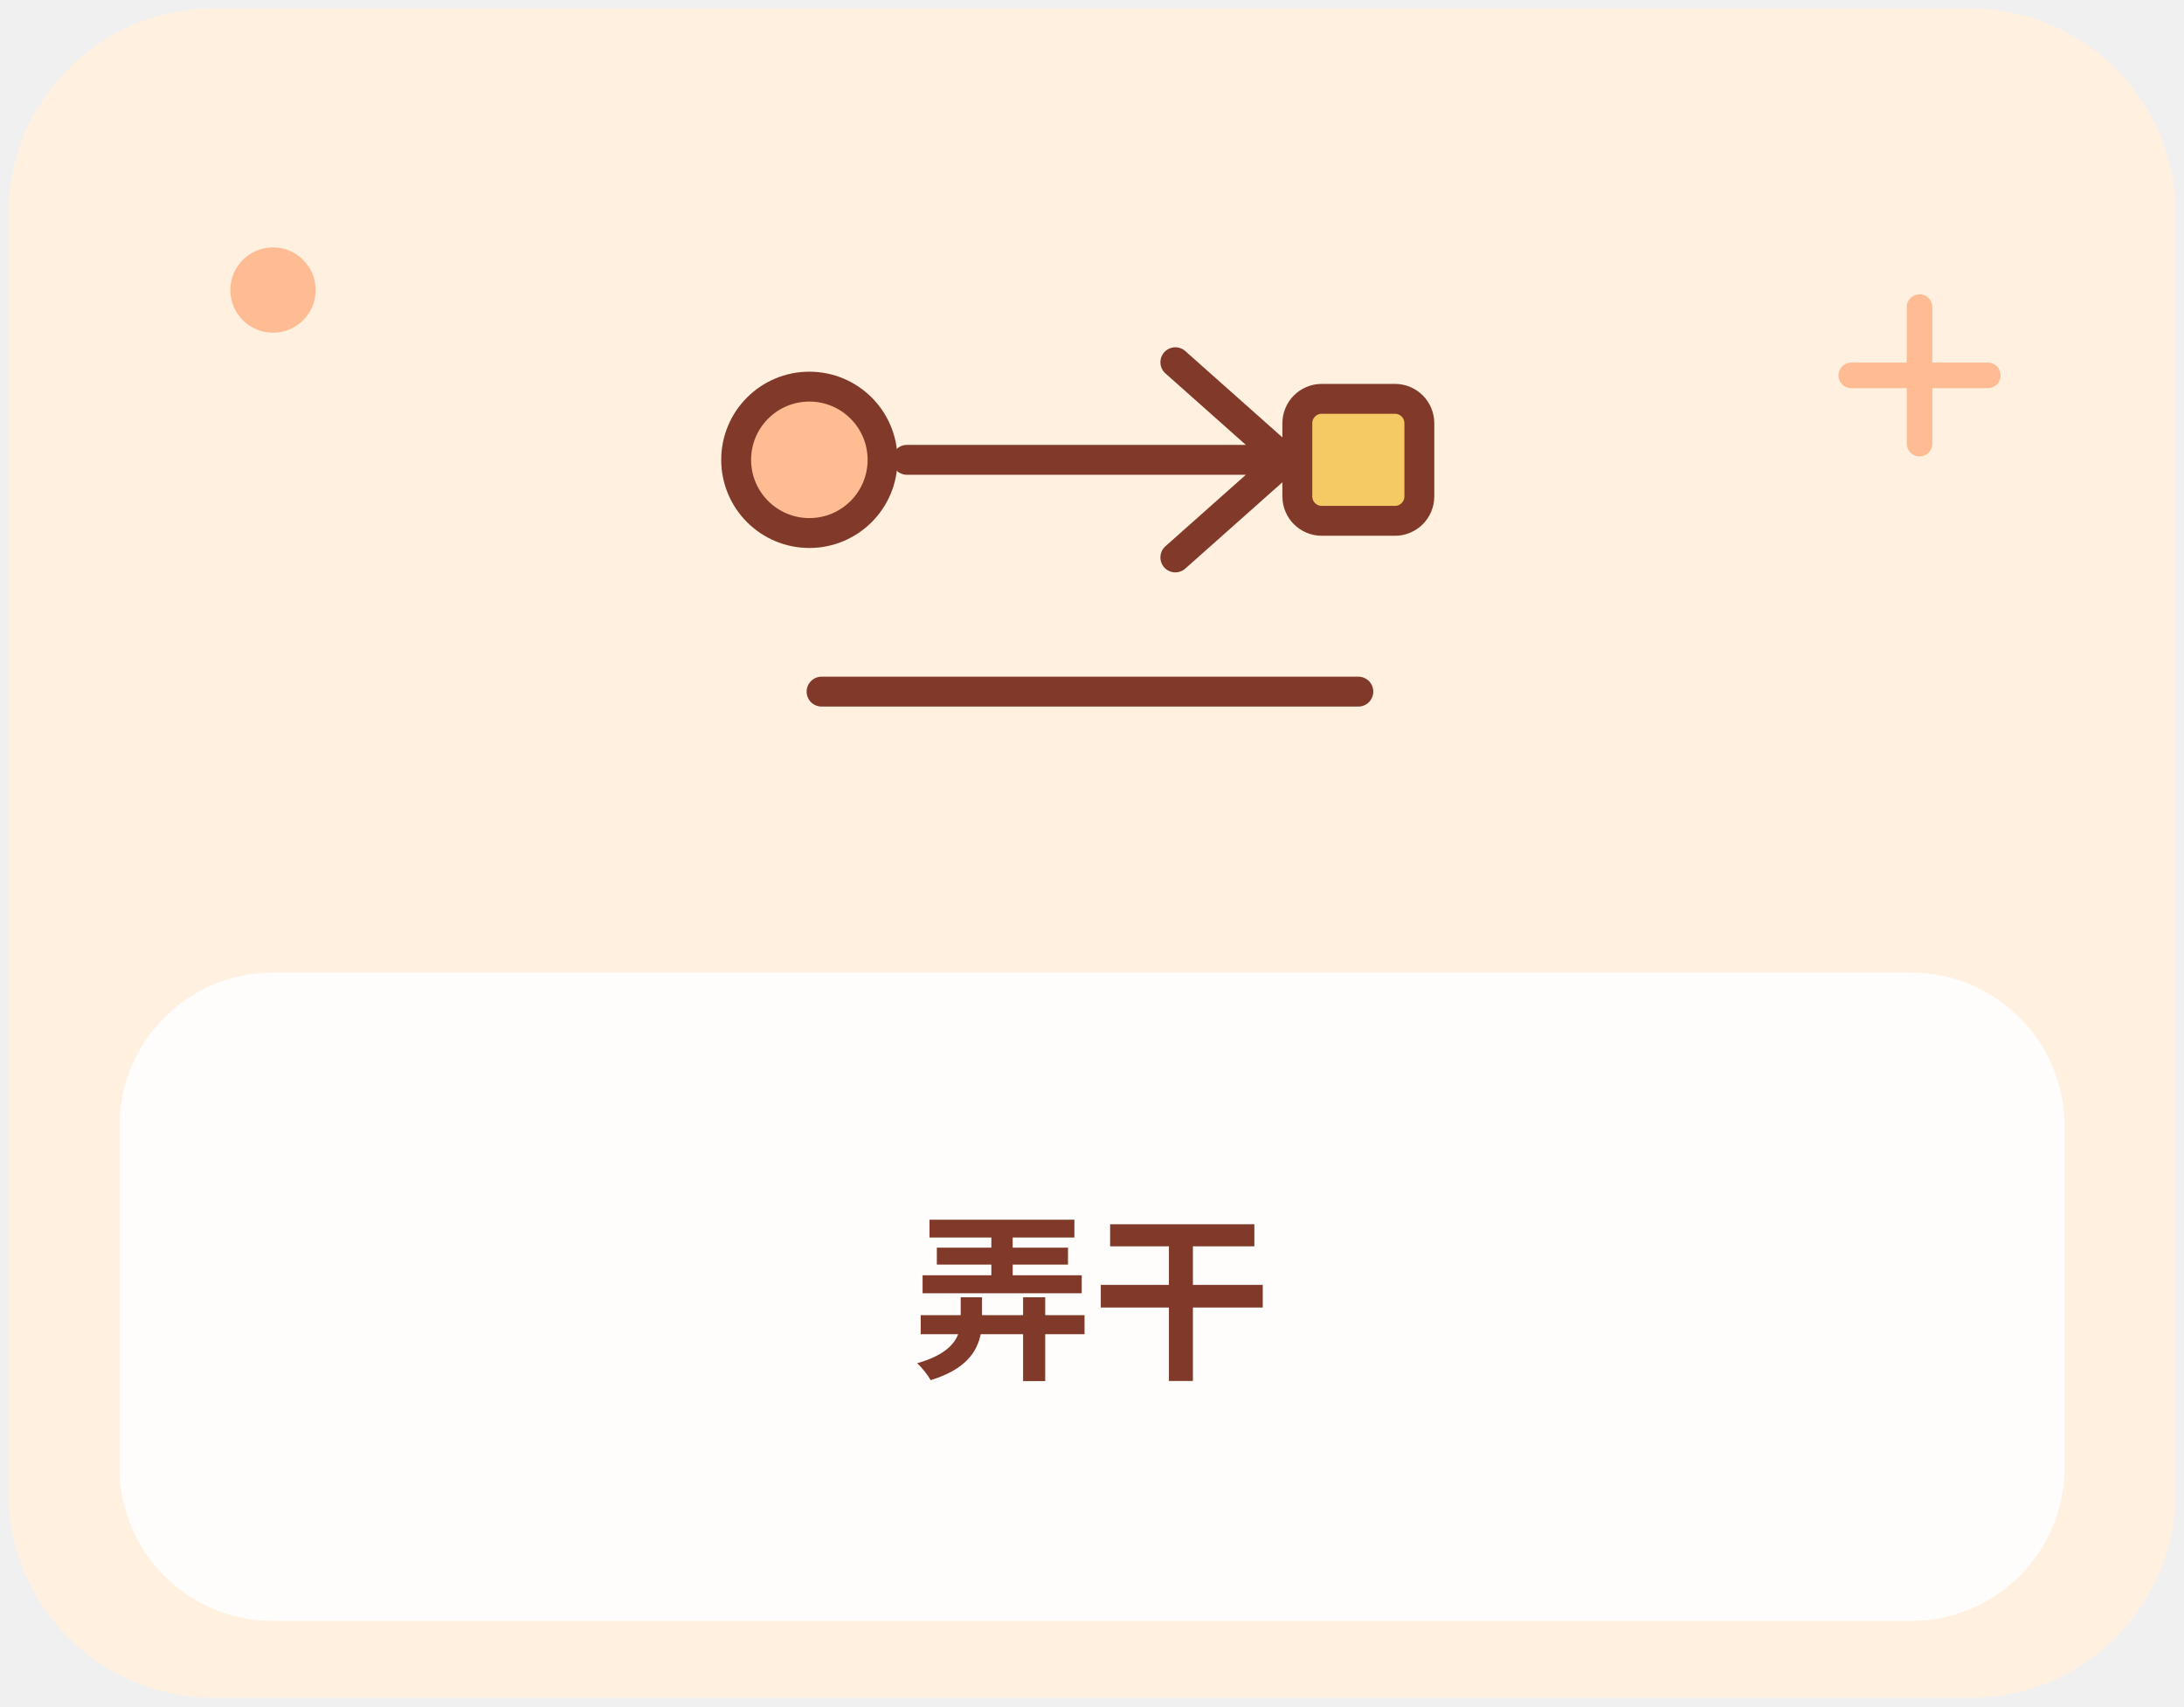
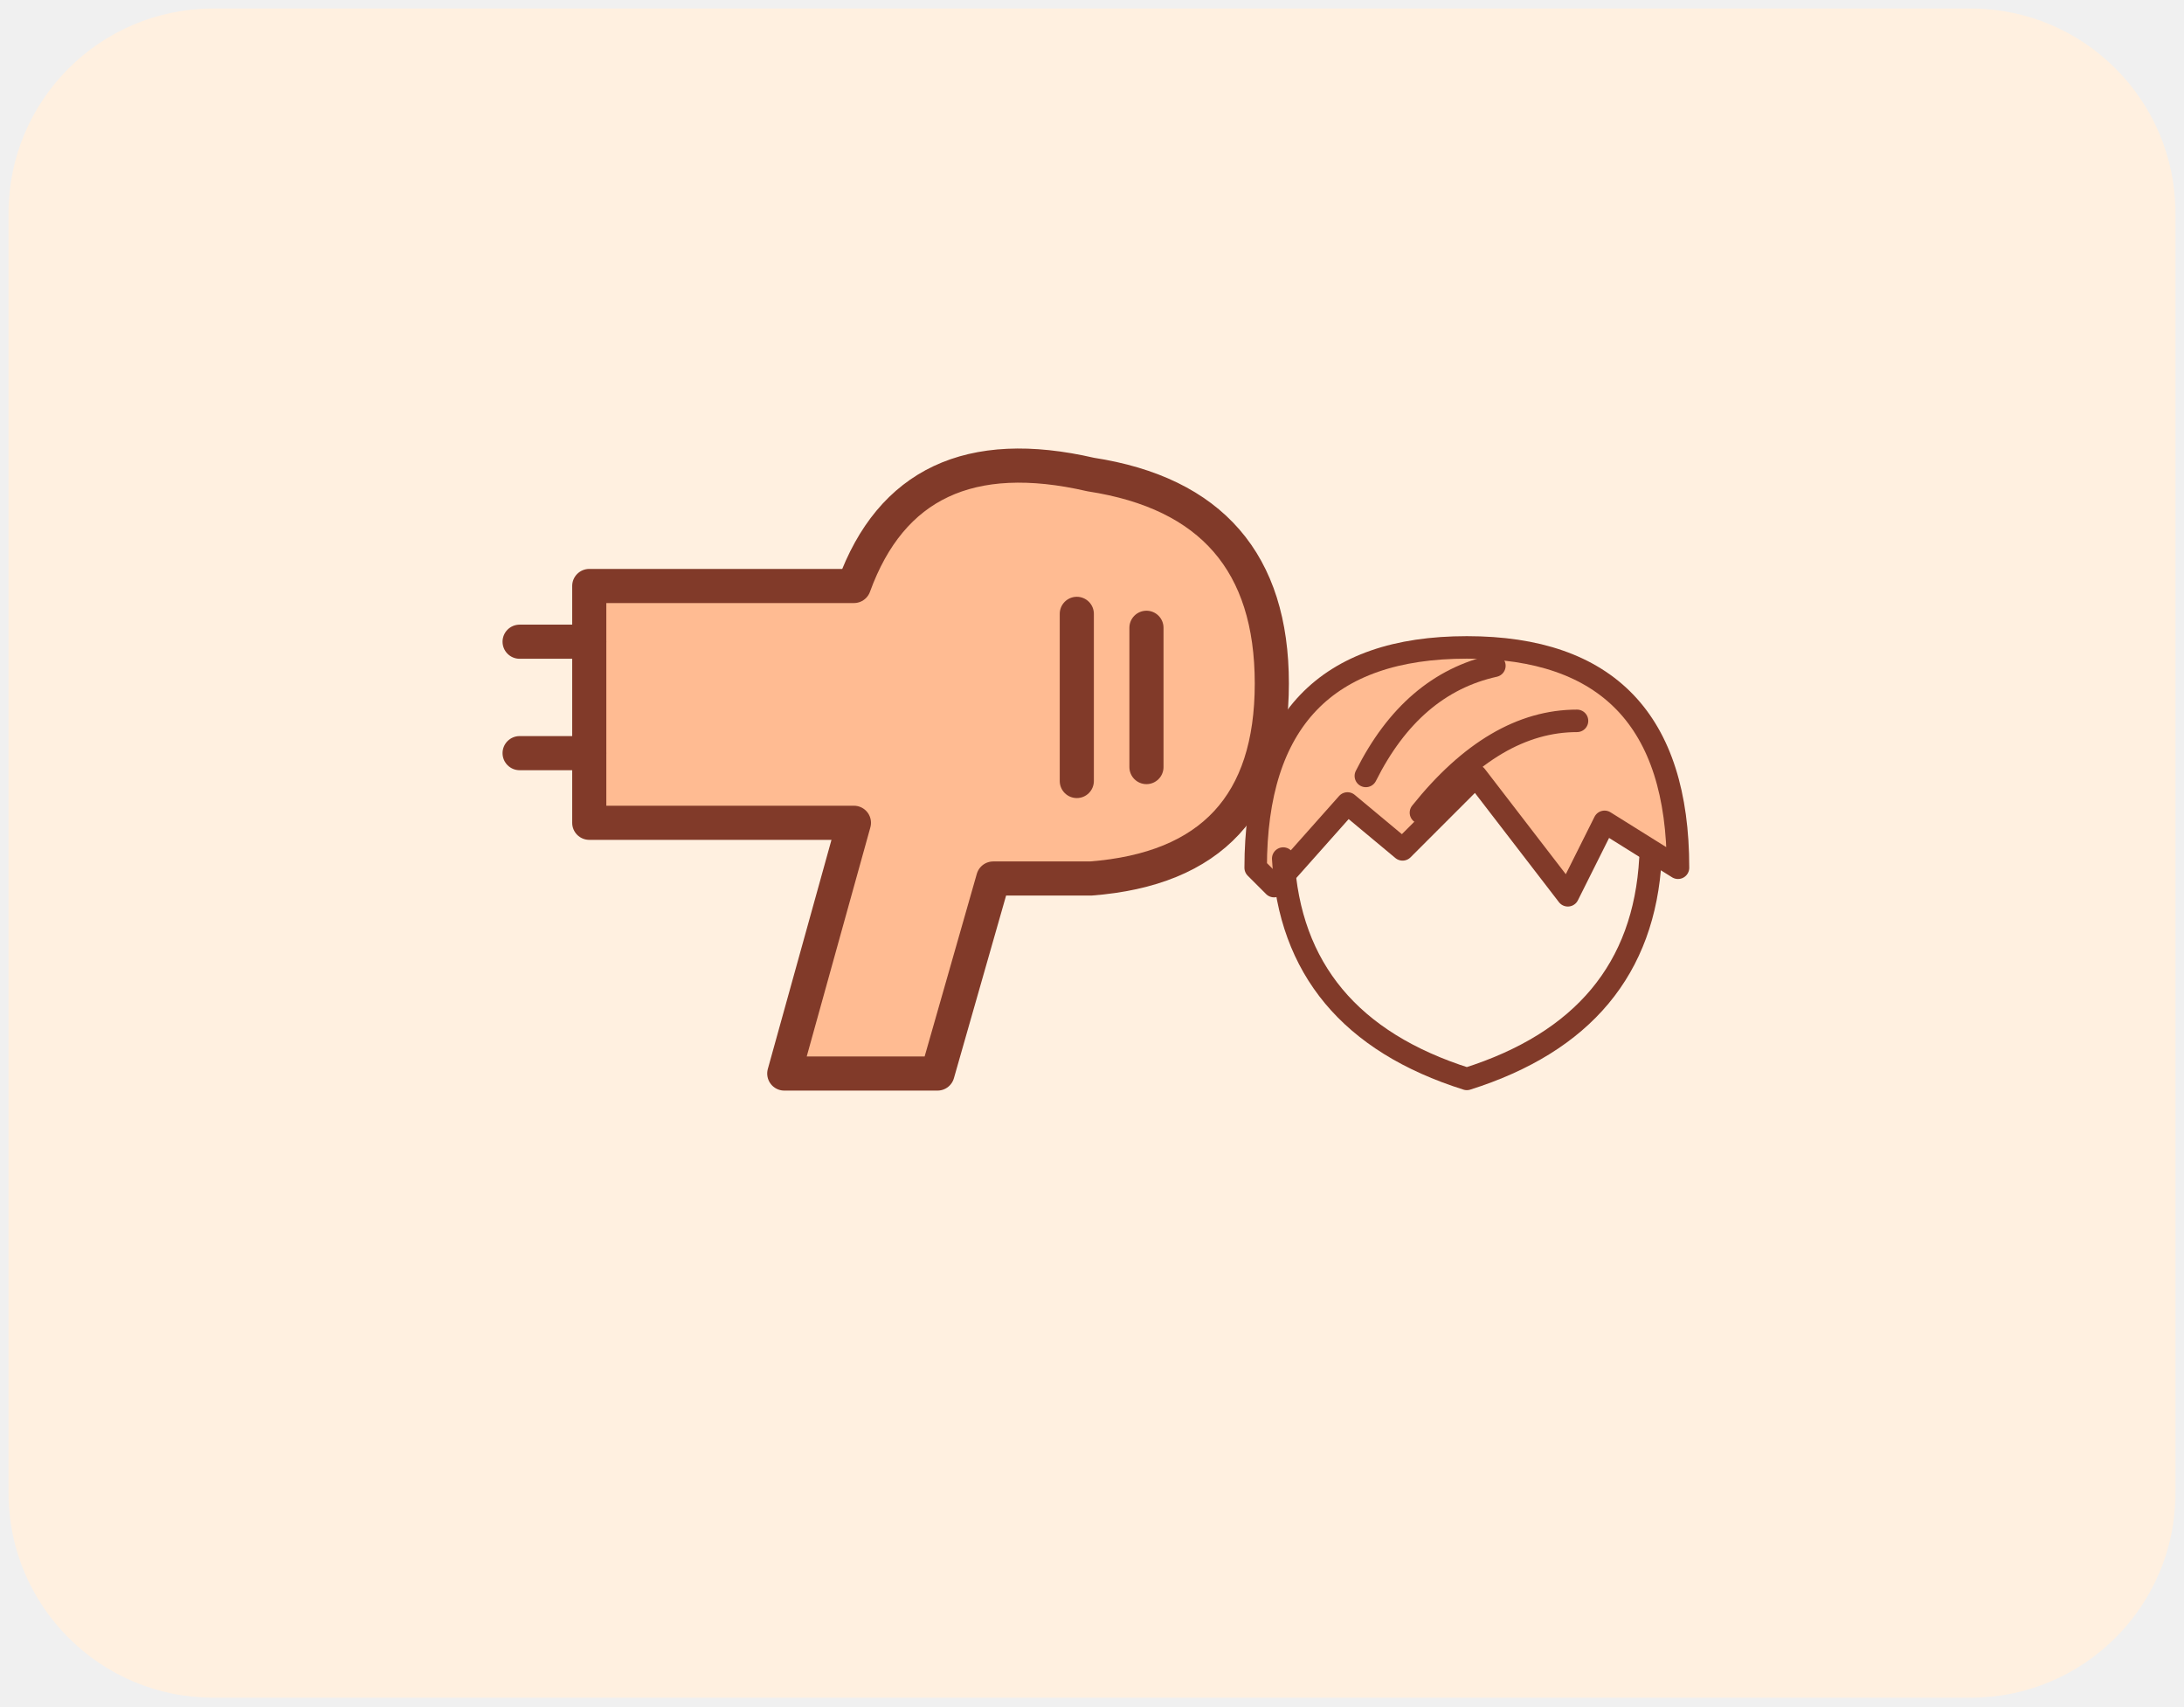
- <svg xmlns="http://www.w3.org/2000/svg" width="256" height="200" viewBox="0 0 256 200" font-family="system-ui,Noto Sans CJK SC,Microsoft YaHei,sans-serif" role="img">
+ <svg xmlns="http://www.w3.org/2000/svg" width="256" height="200" viewBox="0 0 256 200" font-family="system-ui,sans-serif" role="img">
  <rect x="1" y="1" width="254" height="198" rx="24" fill="#fff0e0" />
-   <circle cx="32" cy="34" r="5" fill="#ffbb92" />
-   <path d="M225 36v16m-8-8h16" stroke="#ffbb92" stroke-width="3" stroke-linecap="round" />
-   <g transform="translate(82 11) scale(1.43)" stroke="#813a29" stroke-width="2.45" stroke-linecap="round" stroke-linejoin="round" fill="none">
-     <ellipse cx="9" cy="30" rx="6" ry="6" fill="#ffbb92" />
-     <path d="M17 30h31m-9-8 9 8-9 8" fill="none" />
-     <rect x="49" y="25" width="10" height="10" rx="2" fill="#f5ca64" />
-     <path d="M10 49h44" fill="none" />
+   <g transform="translate(52 20) scale(2.375)" stroke="#813a29" stroke-width="2.45" stroke-linecap="round" stroke-linejoin="round" fill="none">
+     <g transform="translate(1 4) scale(0.6875)">
+       <path d="M9 24h19q4-11 17-8 13 2 13 15t-13 14h-7l-4 14H23l5-18H9z" fill="#ffbb92" />
+       <path d="M9 28H4m0 8h5m35-10v12m5-11v10" fill="none" />
+     </g>
+     <g transform="translate(36 19) scale(0.453125)">
+       <path d="M9 34q0-24 23-24t23 24l-8-5-4 8-10-13-8 8-6-5-8 9z" fill="#ffbb92" />
+       <path d="M12 33q1 18 20 24 19-6 20-24m-31-9q5-10 14-12m-8 16q8-10 17-10" fill="none" />
+     </g>
  </g>
-   <rect x="14" y="114" width="228" height="76" rx="18" fill="#fff" opacity=".87" />
-   <text x="128" y="160" fill="#813a29" font-size="21" font-weight="700" text-anchor="middle">弄干</text>
</svg>
